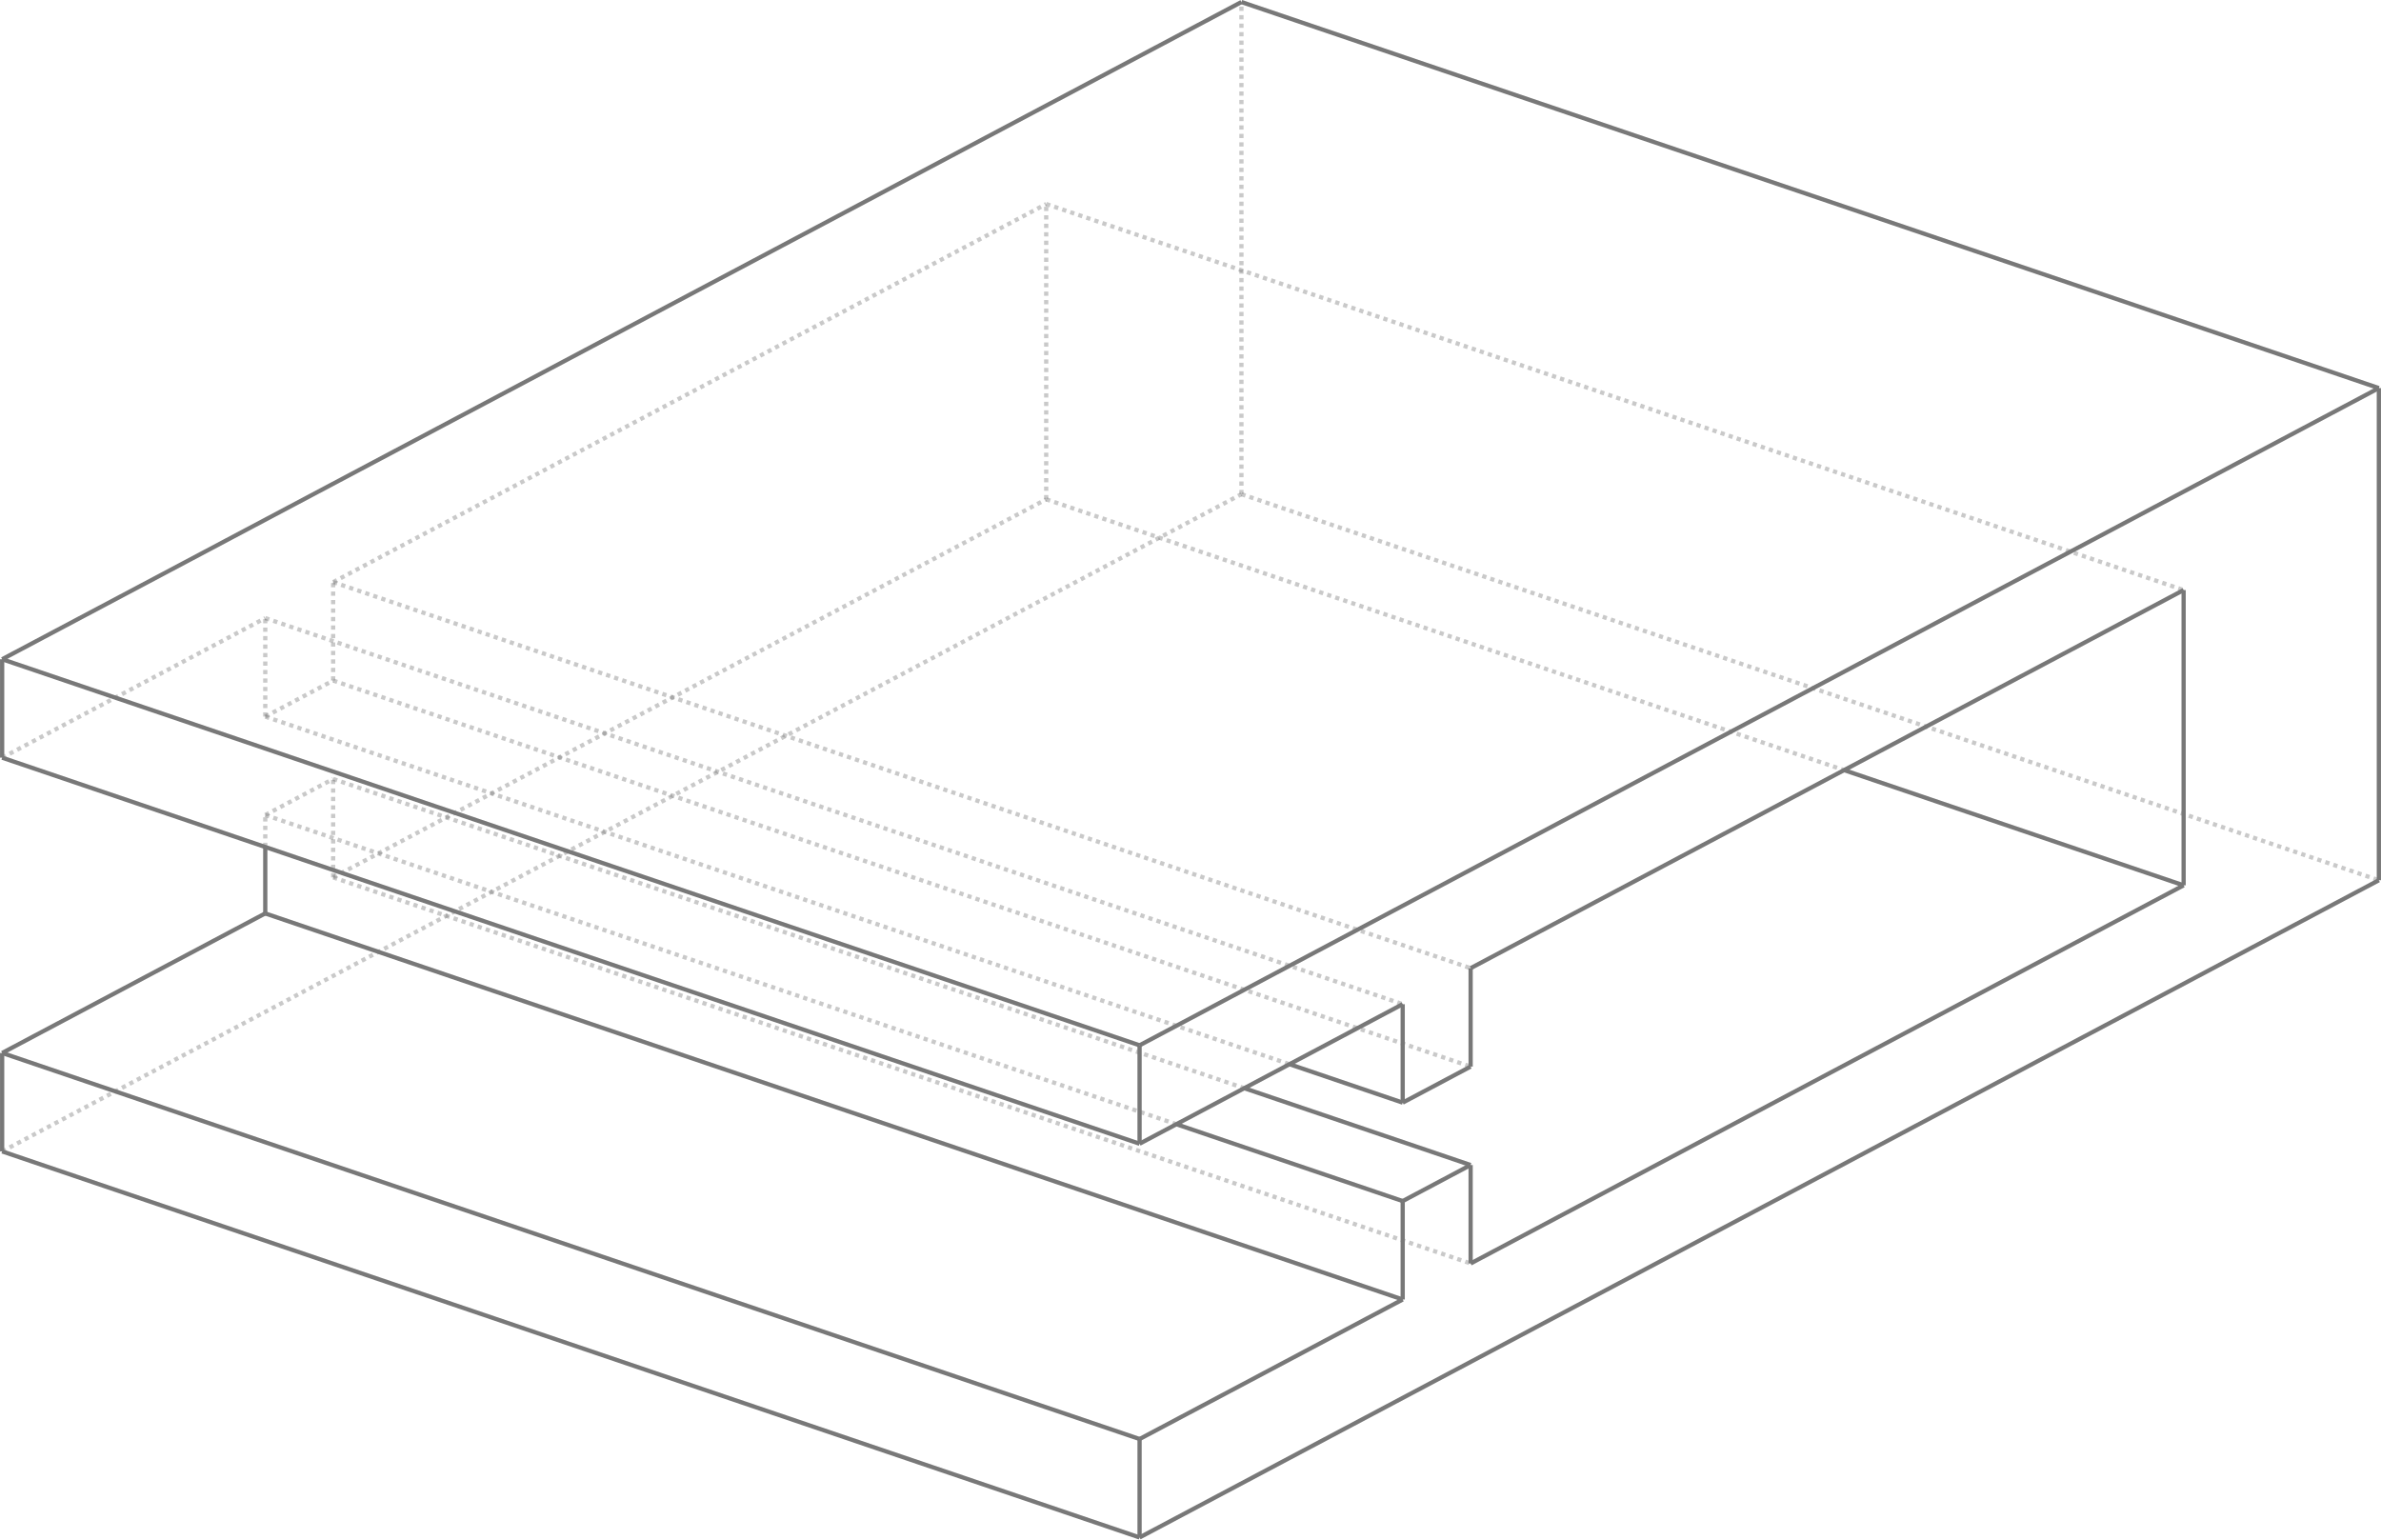
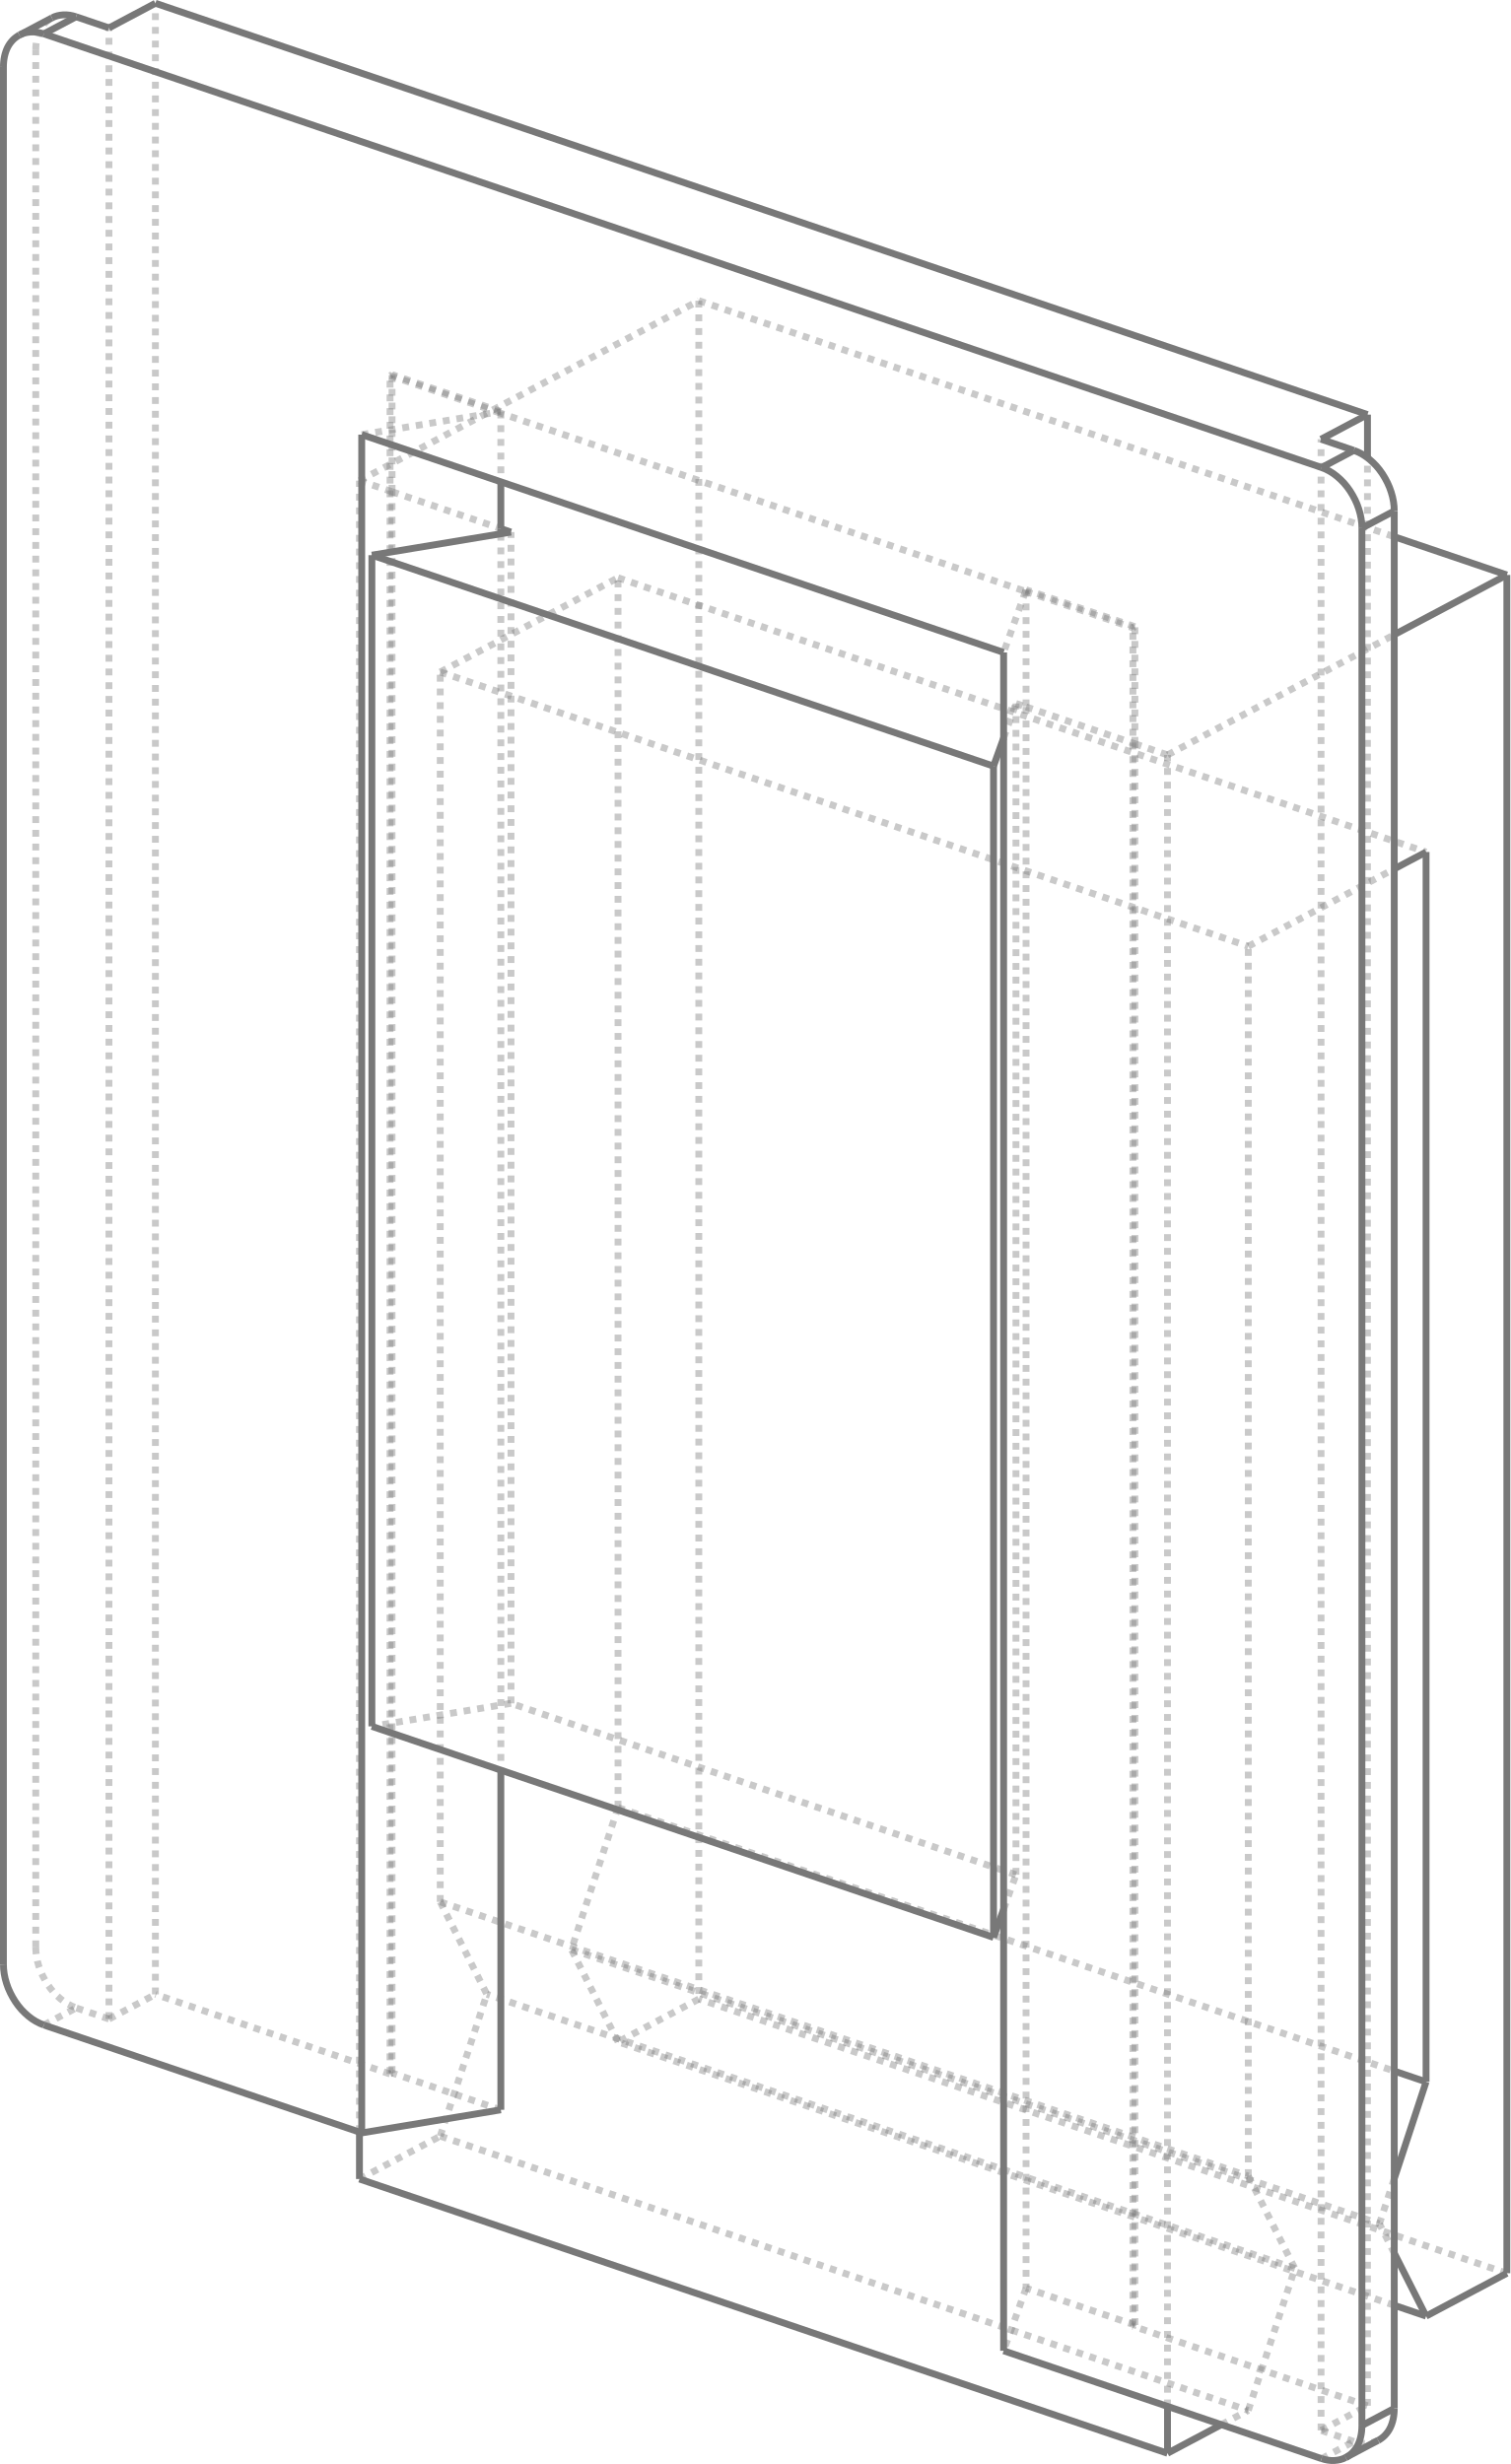
- <svg xmlns="http://www.w3.org/2000/svg" width="558.238" height="360.947" version="1.1" id="svg54">
-   <defs id="defs54" />
-   <g transform="matrix(12.7431,0,0,-12.7431,279.1192,180.4735)" stroke-width="0.078" fill="none" id="g54">
-     <g stroke="rgb(120,120,120,0.4)" fill="none" stroke-dasharray="0.078, 0.078" id="g22">
-       <path d="M -21.864,-7.022 0.937,5.07" id="path1" />
-       <path d="M 0.937,5.07 V 14.125" id="path2" />
-       <path d="M -21.864,0.222 -17.023,2.79" id="path3" />
-       <path d="M -17.023,0.978 V 2.79" id="path4" />
-       <path d="m -17.023,0.978 1.249,0.663" id="path5" />
-       <path d="m -15.774,1.641 v 1.811" id="path6" />
-       <path d="M -15.774,3.452 -2.655,10.409" id="path7" />
-       <path d="M -2.655,4.976 V 10.409" id="path8" />
-       <path d="M -15.774,-1.981 -2.655,4.976" id="path9" />
-       <path d="m -15.774,-1.981 v 1.811" id="path10" />
-       <path d="m -17.023,-0.833 1.249,0.663" id="path11" />
-       <path d="m -17.023,-1.421 v 0.589" id="path12" />
-       <path d="M 0.937,5.07 21.864,-2.033" id="path13" />
-       <path d="M -17.023,2.79 3.904,-4.313" id="path14" />
-       <path d="M -17.023,0.978 1.822,-5.418" id="path15" />
-       <path d="M -15.774,1.641 5.154,-5.462" id="path16" />
-       <path d="M -15.774,3.452 5.154,-3.651" id="path17" />
-       <path d="M -2.655,10.409 18.272,3.306" id="path18" />
-       <path d="M -2.655,4.976 12.025,-0.007" id="path19" />
-       <path d="M -15.774,-1.981 5.154,-9.084" id="path20" />
-       <path d="M -17.023,-0.833 -0.26,-6.522" id="path21" />
-       <path d="M -15.774,-0.17 0.989,-5.859" id="path22" />
+ <svg xmlns="http://www.w3.org/2000/svg" width="221.242" height="360.969" version="1.1" id="svg141">
+   <defs id="defs141" />
+   <g transform="matrix(9.474219,0,0,-9.474219,130.7809,174.8314)" stroke-width="0.106" fill="none" id="g141">
+     <g stroke="rgb(120,120,120,0.4)" fill="none" stroke-dasharray="0.106, 0.106" id="g84">
+       <path d="m -8.246,11.021 5.247,2.783" id="path1" />
+       <path d="M -8.246,-14.515 V 11.021" id="path2" />
+       <path d="m -8.246,-15.24 1.249,0.663" id="path3" />
+       <path d="m -6.997,-14.577 0.721,2.194" id="path4" />
+       <path d="m -6.997,-10.955 0.721,-1.429" id="path5" />
+       <path d="M -6.997,-10.955 V 8.062" id="path6" />
+       <path d="m -6.997,8.062 2.749,1.458" id="path7" />
+       <path d="M -4.248,-9.497 V 9.519" id="path8" />
+       <path d="M -4.248,-9.497 -4.969,-11.691" id="path9" />
+       <path d="m -4.248,-13.119 -0.721,1.429" id="path10" />
+       <path d="m -2.999,-12.457 -1.249,-0.663" id="path11" />
+       <path d="M -2.999,13.804 V -12.457" id="path12" />
+       <path d="m -8.246,11.021 0.504,-0.171" id="path13" />
+       <path d="M -7.742,10.85 -6.06,10.279" id="path14" />
+       <path d="M 1.714,7.042 1.905,7.576" id="path15" />
+       <path d="M 1.905,7.576 2.061,7.523" id="path16" />
+       <path d="M 2.061,7.523 3.744,6.952" id="path17" />
+       <path d="M 3.744,6.952 4.248,6.78" id="path18" />
+       <path d="m 4.248,6.78 3.506,1.859" id="path19" />
+       <path d="M -2.999,13.804 7.754,10.154" id="path20" />
+       <path d="M 4.248,-18.756 V 6.78" id="path21" />
+       <path d="M 3.744,-17.498 V 6.952" id="path22" />
+       <path d="m 3.744,-17.498 -1.683,0.571" id="path23" />
+       <path d="M 2.061,7.523 V -16.927" id="path24" />
+       <path d="M 1.905,-10.535 V 7.576" id="path25" />
+       <path d="m 1.905,-10.535 -7.809,2.65" id="path26" />
+       <path d="m -5.903,-7.885 v 18.111" id="path27" />
+       <path d="M -6.06,10.2 V -8.918" id="path28" />
+       <path d="m -6.06,-14.171 -1.683,0.571" id="path29" />
+       <path d="m -7.742,-13.6 v 24.45" id="path30" />
+       <path d="M -6.997,-14.577 5.497,-18.818" id="path31" />
+       <path d="m 5.081,-19.038 0.416,0.221" id="path32" />
+       <path d="m 6.219,-16.624 -12.494,4.241" id="path33" />
+       <path d="m 5.497,-18.818 0.721,2.194" id="path34" />
+       <path d="M -6.997,-10.955 5.497,-15.195" id="path35" />
+       <path d="m 5.497,-15.195 0.721,-1.429" id="path36" />
+       <path d="M 5.497,-15.195 V 3.821" id="path37" />
+       <path d="M -6.997,8.062 5.497,3.821" id="path38" />
+       <path d="M -4.248,9.519 8.246,5.279" id="path39" />
+       <path d="M 5.497,3.821 7.754,5.018" id="path40" />
+       <path d="M -4.248,-9.497 7.754,-13.571" id="path41" />
+       <path d="M -4.969,-11.691 7.525,-15.931" id="path42" />
+       <path d="M 7.754,-15.234 7.525,-15.931" id="path43" />
+       <path d="m 7.754,-17.193 -12.002,4.074" id="path44" />
+       <path d="m 7.754,-16.386 -0.229,0.454" id="path45" />
+       <path d="m 9.495,-16.697 -12.494,4.241" id="path46" />
+       <path d="m -6.06,12.09 -1.683,0.571" id="path47" />
+       <path d="m -7.742,10.85 v 1.811" id="path48" />
+       <path d="M -6.06,12.09 V 11.003" id="path49" />
+       <path d="M -5.903,-7.885 -8.054,-8.241" id="path50" />
+       <path d="m 1.714,-11.069 0.192,0.534" id="path51" />
+       <path d="M 3.744,8.763 2.061,9.334" id="path52" />
+       <path d="M 2.061,9.334 V 7.523" id="path53" />
+       <path d="m 3.744,6.952 v 1.811" id="path54" />
+       <path d="m 3.713,-17.515 0.031,0.017" id="path55" />
+       <path d="m 3.713,8.746 0.031,0.017" id="path56" />
+       <path d="M 3.713,-17.515 V 8.746" id="path57" />
+       <path d="m 6.63,-19.564 0.5,0.265" id="path58" />
+       <path d="M 7.129,-19.299 6.622,-19.127" id="path59" />
+       <path d="m 6.622,-19.127 0.718,0.381" id="path60" />
+       <path d="m 7.34,-18.746 -3.627,1.231" id="path61" />
+       <path d="M 2.061,-16.927 1.714,-17.896" id="path62" />
+       <path d="m 2.061,9.334 -0.009,-0.024" id="path63" />
+       <path d="M 2.053,9.309 1.714,8.365" id="path64" />
+       <path d="m -8.211,11.733 2.097,0.348" id="path65" />
+       <path d="m -6.113,12.081 0.054,0.009" id="path66" />
+       <path d="m -7.773,-13.616 0.031,0.017" id="path67" />
+       <path d="m -7.773,-13.616 -3.627,1.231" id="path68" />
+       <path d="m -12.119,-12.766 0.718,0.381" id="path69" />
+       <path d="m -12.119,-12.766 -0.508,0.172" id="path70" />
+       <path d="m -13.126,-12.859 0.5,0.265" id="path71" />
+       <path d="m -7.773,12.645 0.031,0.017" id="path72" />
+       <path d="M -7.773,-13.616 V 12.645" id="path73" />
+       <path d="M -7.773,12.645 -6.113,12.081" id="path74" />
+       <path d="M 2.053,9.309 3.713,8.746" id="path75" />
+       <path d="m -11.401,-12.385 v 30.788" id="path76" />
+       <path d="M -6.113,12.081 2.053,9.309" id="path77" />
+       <path d="M 7.34,-18.746 V 11.375" id="path78" />
+       <path d="m 7.504,-19.281 -0.041,-0.019 -0.044,-0.014 -0.045,-0.009 -0.047,-0.005 -0.048,1.94e-4 -0.049,0.005 -0.05,0.01 -0.05,0.015" id="path79" />
+       <path d="M 6.622,-19.127 V 11.662" id="path80" />
+       <path d="M -12.119,-12.766 V 18.022" id="path81" />
+       <path d="m -13.251,17.682 10e-4,0.042 0.003,0.041 0.005,0.04 0.007,0.039 0.009,0.037 0.011,0.036 0.013,0.035 0.015,0.033 0.017,0.031 0.019,0.029 0.021,0.027 0.022,0.025 0.024,0.023 0.026,0.021 0.027,0.019 0.028,0.017" id="path82" />
+       <path d="M -13.251,-11.657 V 17.682" id="path83" />
+       <path d="m -13.251,-11.657 0.003,-0.072 0.009,-0.073 0.015,-0.074 0.021,-0.074 0.026,-0.073 0.032,-0.072 0.037,-0.07 0.041,-0.067 0.045,-0.063 0.049,-0.059 0.053,-0.054 0.055,-0.049 0.058,-0.044 0.059,-0.037 0.061,-0.031 0.061,-0.024" id="path84" />
    </g>
-     <g stroke="#787878" fill="none" id="g53">
-       <path d="m -21.864,-7.022 v 1.811" id="path23" />
-       <path d="M -21.864,2.033 0.937,14.125" id="path24" />
-       <path d="M -21.864,0.222 V 2.033" id="path25" />
-       <path d="m -17.023,-2.644 v 1.222" id="path26" />
-       <path d="m -21.864,-5.211 4.841,2.568" id="path27" />
-       <path d="m -0.937,-14.125 v 1.811" id="path28" />
-       <path d="M -21.864,-5.211 -0.937,-12.314" id="path29" />
-       <path d="M -21.864,-7.022 -0.937,-14.125" id="path30" />
-       <path d="M -0.937,-14.125 21.864,-2.033" id="path31" />
-       <path d="M 21.864,-2.033 V 7.022" id="path32" />
-       <path d="M 0.937,14.125 21.864,7.022" id="path33" />
-       <path d="M -0.937,-5.07 21.864,7.022" id="path34" />
-       <path d="M -21.864,2.033 -0.937,-5.07" id="path35" />
-       <path d="m -0.937,-6.881 v 1.811" id="path36" />
-       <path d="M -21.864,0.222 -0.937,-6.881" id="path37" />
-       <path d="M -0.937,-6.881 3.904,-4.313" id="path38" />
-       <path d="M 1.822,-5.418 3.904,-6.125" id="path39" />
-       <path d="m 3.904,-6.125 v 1.811" id="path40" />
-       <path d="m 3.904,-6.125 1.249,0.663" id="path41" />
-       <path d="m 5.154,-5.462 v 1.811" id="path42" />
-       <path d="M 5.154,-3.651 18.272,3.306" id="path43" />
-       <path d="M 12.025,-0.007 18.272,-2.127" id="path44" />
-       <path d="M 18.272,-2.127 V 3.306" id="path45" />
-       <path d="M -17.023,-2.644 3.904,-9.747" id="path46" />
-       <path d="M -0.937,-12.314 3.904,-9.747" id="path47" />
-       <path d="M 5.154,-9.084 18.272,-2.127" id="path48" />
-       <path d="m 5.154,-9.084 v 1.811" id="path49" />
-       <path d="m 3.904,-7.936 1.249,0.663" id="path50" />
-       <path d="m 3.904,-9.747 v 1.811" id="path51" />
-       <path d="M -0.26,-6.522 3.904,-7.936" id="path52" />
-       <path d="M 0.989,-5.859 5.154,-7.273" id="path53" />
+     <g stroke="#787878" fill="none" id="g140">
+       <path d="m -8.246,-15.24 v 0.724" id="path85" />
+       <path d="m -6.06,10.279 0.156,-0.053" id="path86" />
+       <path d="M -5.903,10.226 -8.054,9.869" id="path87" />
+       <path d="M -8.054,9.869 1.558,6.607" id="path88" />
+       <path d="M 1.558,6.607 1.714,7.042" id="path89" />
+       <path d="M 7.754,8.64 9.495,9.563" id="path90" />
+       <path d="M 7.754,10.154 9.495,9.563" id="path91" />
+       <path d="m 4.248,-19.48 v 0.724" id="path92" />
+       <path d="m -6.06,10.279 v -0.079" id="path93" />
+       <path d="m -6.06,-8.918 v -5.252" id="path94" />
+       <path d="m -8.246,-15.24 12.494,-4.241" id="path95" />
+       <path d="m 4.248,-19.48 0.833,0.442" id="path96" />
+       <path d="M 7.754,5.018 8.246,5.279" id="path97" />
+       <path d="m 7.754,-13.571 0.492,-0.167" id="path98" />
+       <path d="M 8.246,-13.738 V 5.279" id="path99" />
+       <path d="m 8.246,-13.738 -0.492,-1.496" id="path100" />
+       <path d="m 8.246,-17.36 -0.492,0.167" id="path101" />
+       <path d="m 8.246,-17.36 -0.492,0.974" id="path102" />
+       <path d="M 9.495,-16.697 8.246,-17.36" id="path103" />
+       <path d="M 9.495,9.563 V -16.697" id="path104" />
+       <path d="M -6.06,11.003 V 10.279" id="path105" />
+       <path d="M -8.054,-8.241 V 9.869" id="path106" />
+       <path d="M 1.558,-11.504 V 6.607" id="path107" />
+       <path d="M -8.054,-8.241 1.558,-11.504" id="path108" />
+       <path d="m 1.558,-11.504 0.156,0.435" id="path109" />
+       <path d="m 1.714,-17.896 4.916,-1.668" id="path110" />
+       <path d="M 1.714,8.365 V -17.896" id="path111" />
+       <path d="M -8.211,11.733 V -14.527" id="path112" />
+       <path d="m -8.211,-14.527 2.151,0.357" id="path113" />
+       <path d="m -13.126,-12.859 4.916,-1.668" id="path114" />
+       <path d="M 7.34,12.043 -11.401,18.403" id="path115" />
+       <path d="m 7.34,11.375 v 0.667" id="path116" />
+       <path d="m 7.254,-19.052 -0.001,-0.042 -0.003,-0.041 -0.005,-0.04 -0.007,-0.039 -0.009,-0.037 -0.011,-0.036 -0.013,-0.035 -0.015,-0.033 -0.017,-0.031 -0.019,-0.029 -0.021,-0.027 -0.022,-0.025 -0.024,-0.023 -0.026,-0.021 -0.027,-0.019 -0.028,-0.017" id="path117" />
+       <path d="m 7.004,-19.546 -0.041,-0.019 -0.044,-0.014 -0.045,-0.009 -0.047,-0.005 -0.048,1.94e-4 -0.049,0.005 -0.05,0.01 -0.05,0.015" id="path118" />
+       <path d="m 7.754,-18.787 -0.001,-0.042 -0.003,-0.041 -0.005,-0.04 -0.007,-0.039 -0.009,-0.037 -0.011,-0.036 -0.013,-0.035 -0.015,-0.033 -0.017,-0.031 -0.019,-0.029 -0.021,-0.027 -0.022,-0.025 -0.024,-0.023 -0.026,-0.021 -0.027,-0.019 -0.028,-0.017" id="path119" />
+       <path d="M 7.754,-18.787 V 10.553" id="path120" />
+       <path d="m 7.754,10.553 -0.003,0.072 -0.009,0.073 -0.015,0.074 -0.021,0.074 -0.026,0.073 -0.032,0.072 -0.037,0.07 -0.041,0.067 -0.045,0.063 -0.049,0.059 -0.053,0.054 -0.055,0.049 -0.058,0.044 -0.059,0.037 -0.061,0.031 -0.061,0.024" id="path121" />
+       <path d="M 7.129,11.489 6.622,11.662" id="path122" />
+       <path d="m 6.622,11.662 0.718,0.381" id="path123" />
+       <path d="M 7.254,-19.052 V 10.288" id="path124" />
+       <path d="M 1.714,8.365 -8.211,11.733" id="path125" />
+       <path d="m -13.751,-11.922 0.003,-0.072 0.009,-0.073 0.015,-0.074 0.021,-0.074 0.026,-0.073 0.032,-0.072 0.037,-0.07 0.041,-0.067 0.045,-0.063 0.049,-0.059 0.053,-0.054 0.055,-0.049 0.058,-0.044 0.059,-0.037 0.061,-0.031 0.061,-0.024" id="path126" />
+       <path d="M -13.751,-11.922 V 17.417" id="path127" />
+       <path d="m -13.751,17.417 10e-4,0.042 0.003,0.041 0.005,0.04 0.007,0.039 0.009,0.037 0.011,0.036 0.013,0.035 0.015,0.033 0.017,0.031 0.019,0.029 0.021,0.027 0.022,0.025 0.024,0.023 0.026,0.021 0.027,0.019 0.028,0.017" id="path128" />
+       <path d="m -13.501,17.912 0.041,0.019 0.044,0.014 0.045,0.009 0.047,0.005 0.048,-1.94e-4 0.049,-0.005 0.05,-0.01 0.05,-0.015" id="path129" />
+       <path d="M 6.63,11.224 -13.126,17.93" id="path130" />
+       <path d="m 7.254,10.288 -0.003,0.072 -0.009,0.073 -0.015,0.074 -0.021,0.074 -0.026,0.073 -0.032,0.072 -0.037,0.07 -0.041,0.067 -0.045,0.063 -0.049,0.059 -0.053,0.054 -0.055,0.049 -0.058,0.044 -0.059,0.037 -0.061,0.031 -0.061,0.024" id="path131" />
+       <path d="m -12.119,18.022 0.718,0.381" id="path132" />
+       <path d="m -12.119,18.022 -0.508,0.172" id="path133" />
+       <path d="m -13.001,18.177 0.041,0.019 0.044,0.014 0.045,0.009 0.047,0.005 0.048,-1.94e-4 0.049,-0.005 0.05,-0.01 0.05,-0.015" id="path134" />
+       <path d="m 6.63,11.224 0.5,0.265" id="path135" />
+       <path d="m -13.126,17.93 0.5,0.265" id="path136" />
+       <path d="m 7.254,-19.052 0.5,0.265" id="path137" />
+       <path d="m 7.254,10.288 0.5,0.265" id="path138" />
+       <path d="m 7.004,-19.546 0.5,0.265" id="path139" />
+       <path d="m -13.501,17.912 0.5,0.265" id="path140" />
    </g>
  </g>
</svg>
